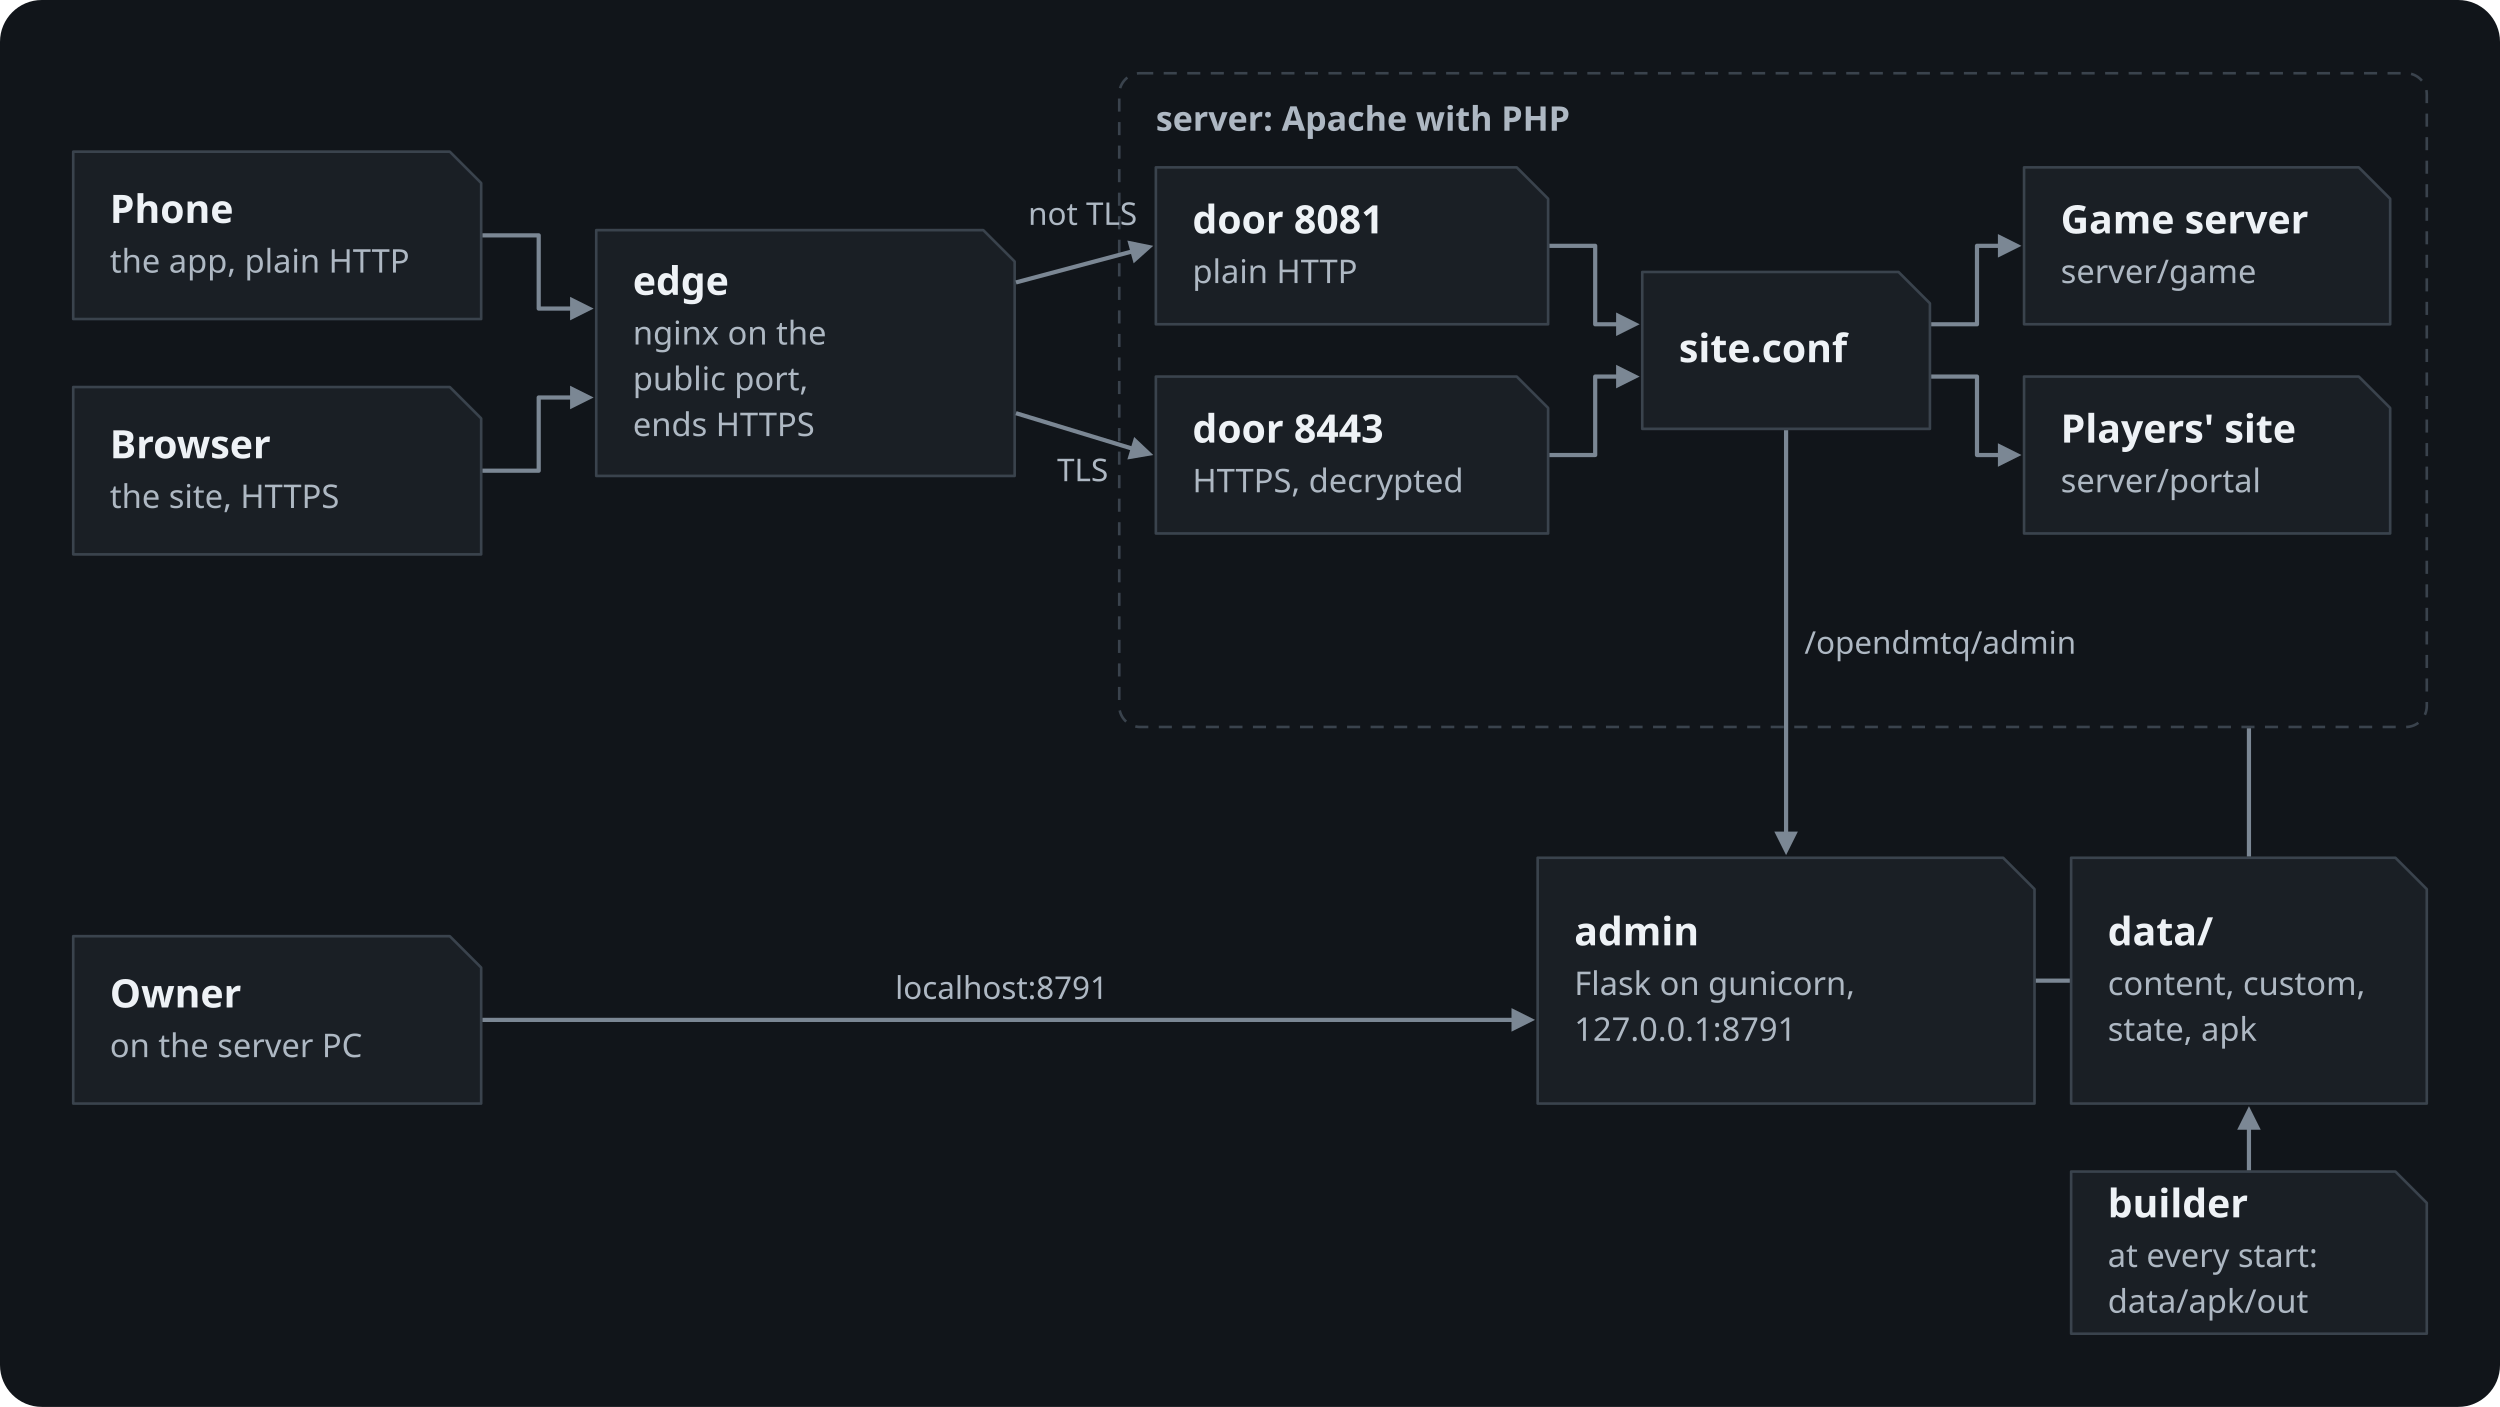
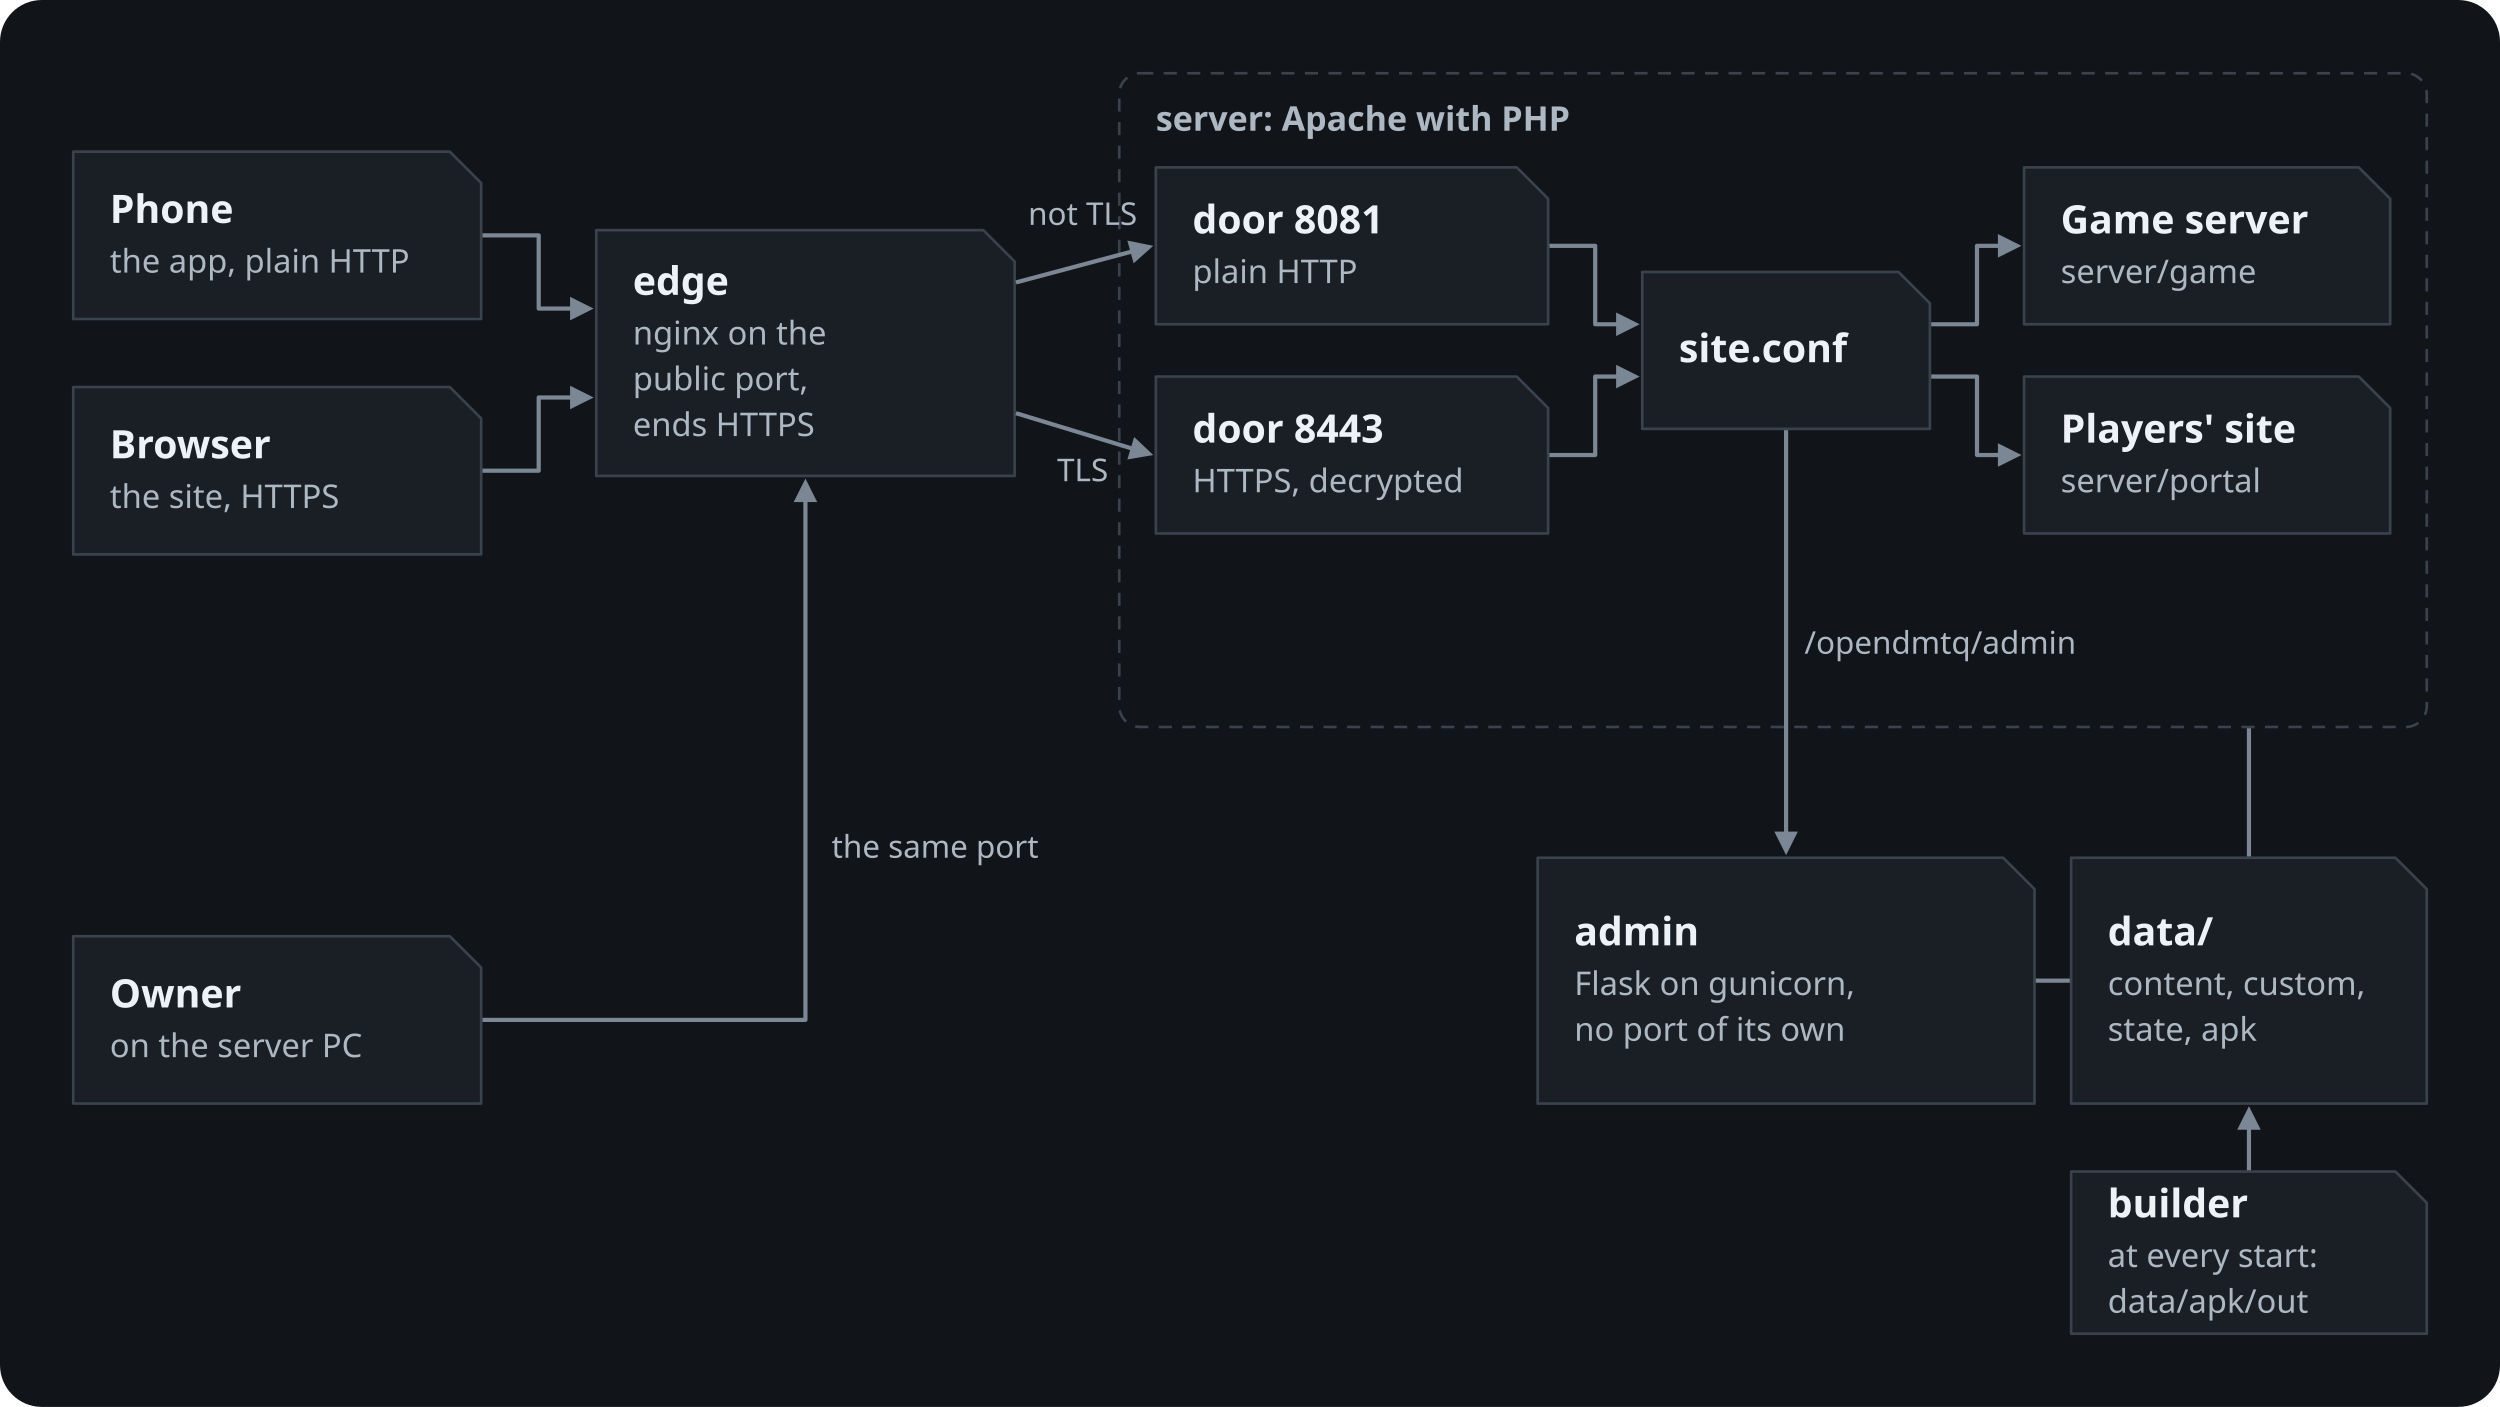
- <svg xmlns="http://www.w3.org/2000/svg" viewBox="-28 -28 956 538" width="956" height="538" font-family="-apple-system, BlinkMacSystemFont, 'Segoe UI', 'Noto Sans', 'Apple SD Gothic Neo', 'Malgun Gothic', 'Noto Sans KR', Helvetica, Arial, sans-serif" role="img" aria-label="The parts with Docker Compose. Phones (plain HTTP) and browsers (HTTPS) reach the edge, nginx on the one public port, which ends HTTPS and passes each connection to one of Apache's two doors; site.conf sends it to the game server, the players' site or, for /opendmtq/admin, the admin pages, which the owner also opens at localhost:8791. The game server, the site and the admin pages work on data/; the builder puts the app, and the PC client's installer beside it, in data/apk/out at every start">
+ <svg xmlns="http://www.w3.org/2000/svg" viewBox="-28 -28 956 538" width="956" height="538" font-family="-apple-system, BlinkMacSystemFont, 'Segoe UI', 'Noto Sans', 'Apple SD Gothic Neo', 'Malgun Gothic', 'Noto Sans KR', Helvetica, Arial, sans-serif" role="img" aria-label="The parts with Docker Compose. Phones (plain HTTP) and browsers (HTTPS) reach the edge, nginx on the one public port, which ends HTTPS and passes each connection to one of Apache's two doors; site.conf sends it to the game server, the players' site or, for /opendmtq/admin, the admin pages, on the same port: the owner opens them there too. The game server, the site and the admin pages work on data/; the builder puts the app, and the PC client's installer beside it, in data/apk/out at every start">
  <rect x="-28" y="-28" width="956" height="538" rx="16" fill="#11151a" />
  <path d="M0,30 H144 L156,42 V94 H0 Z" fill="#1a1f25" stroke="#3a434d" stroke-width="1" stroke-linejoin="round" />
  <text x="14" y="57.25" font-size="15" font-weight="600" fill="#eef2f6" text-anchor="start" data-box="14,142">Phone</text>
  <text x="14" y="76.25" font-size="12.5" fill="#aeb8c3" text-anchor="start" data-box="14,142">the app, plain HTTP</text>
  <path d="M0,120 H144 L156,132 V184 H0 Z" fill="#1a1f25" stroke="#3a434d" stroke-width="1" stroke-linejoin="round" />
  <text x="14" y="147.25" font-size="15" font-weight="600" fill="#eef2f6" text-anchor="start" data-box="14,142">Browser</text>
  <text x="14" y="166.25" font-size="12.5" fill="#aeb8c3" text-anchor="start" data-box="14,142">the site, HTTPS</text>
  <path d="M0,330 H144 L156,342 V394 H0 Z" fill="#1a1f25" stroke="#3a434d" stroke-width="1" stroke-linejoin="round" />
  <text x="14" y="357.25" font-size="15" font-weight="600" fill="#eef2f6" text-anchor="start" data-box="14,142">Owner</text>
  <text x="14" y="376.25" font-size="12.5" fill="#aeb8c3" text-anchor="start" data-box="14,142">on the server PC</text>
  <path d="M200,60 H348 L360,72 V154 H200 Z" fill="#1a1f25" stroke="#3a434d" stroke-width="1" stroke-linejoin="round" />
  <text x="214" y="84.75" font-size="15" font-weight="600" fill="#eef2f6" text-anchor="start" data-box="214,346">edge</text>
  <text x="214" y="103.75" font-size="12.5" fill="#aeb8c3" text-anchor="start" data-box="214,346">nginx on the</text>
  <text x="214" y="121.25" font-size="12.5" fill="#aeb8c3" text-anchor="start" data-box="214,346">public port,</text>
  <text x="214" y="138.75" font-size="12.5" fill="#aeb8c3" text-anchor="start" data-box="214,346">ends HTTPS</text>
  <path d="M156.5,62 L178,62 L178,90 L192,90" fill="none" stroke="#7b8794" stroke-width="1.6" stroke-linejoin="round" />
  <path d="M199,90 L190.0,94.5 L190.0,85.5 Z" fill="#7b8794" data-tip="199,90" />
  <path d="M156.5,152 L178,152 L178,124 L192,124" fill="none" stroke="#7b8794" stroke-width="1.6" stroke-linejoin="round" />
  <path d="M199,124 L190.0,128.5 L190.0,119.5 Z" fill="#7b8794" data-tip="199,124" />
  <rect x="400" y="0" width="500" height="250" rx="8" fill="#11151a" stroke="#3a434d" stroke-width="1" stroke-dasharray="5 4" />
  <text x="414" y="22" font-size="13" font-weight="600" fill="#aeb8c3" text-anchor="start" data-box="414,886">server: Apache with PHP</text>
  <path d="M414,36 H552 L564,48 V96 H414 Z" fill="#1a1f25" stroke="#3a434d" stroke-width="1" stroke-linejoin="round" />
  <text x="428" y="61.25" font-size="15" font-weight="600" fill="#eef2f6" text-anchor="start" data-box="428,550">door 8081</text>
  <text x="428" y="80.25" font-size="12.5" fill="#aeb8c3" text-anchor="start" data-box="428,550">plain HTTP</text>
  <path d="M414,116 H552 L564,128 V176 H414 Z" fill="#1a1f25" stroke="#3a434d" stroke-width="1" stroke-linejoin="round" />
  <text x="428" y="141.25" font-size="15" font-weight="600" fill="#eef2f6" text-anchor="start" data-box="428,550">door 8443</text>
  <text x="428" y="160.25" font-size="12.5" fill="#aeb8c3" text-anchor="start" data-box="428,550">HTTPS, decrypted</text>
  <path d="M360.5,80 L406.236,67.804" fill="none" stroke="#7b8794" stroke-width="1.6" stroke-linejoin="round" />
  <path d="M413,66 L405.5,72.7 L403.1,64.0 Z" fill="#7b8794" data-tip="413,66" />
  <text x="386" y="58" font-size="12" fill="#aeb8c3" text-anchor="middle" data-box="362,412">not TLS</text>
  <path d="M360.5,130 L406.304,143.959" fill="none" stroke="#7b8794" stroke-width="1.6" stroke-linejoin="round" />
  <path d="M413,146 L403.1,147.7 L405.7,139.1 Z" fill="#7b8794" data-tip="413,146" />
  <text x="386" y="156" font-size="12" fill="#aeb8c3" text-anchor="middle" data-box="362,412">TLS</text>
  <path d="M600,76 H698 L710,88 V136 H600 Z" fill="#1a1f25" stroke="#3a434d" stroke-width="1" stroke-linejoin="round" />
  <text x="614" y="110.5" font-size="15" font-weight="600" fill="#eef2f6" text-anchor="start" data-box="614,696">site.conf</text>
  <path d="M564.5,66 L582,66 L582,96 L592,96" fill="none" stroke="#7b8794" stroke-width="1.6" stroke-linejoin="round" />
  <path d="M599,96 L590.0,100.5 L590.0,91.5 Z" fill="#7b8794" data-tip="599,96" />
  <path d="M564.5,146 L582,146 L582,116 L592,116" fill="none" stroke="#7b8794" stroke-width="1.6" stroke-linejoin="round" />
  <path d="M599,116 L590.0,120.5 L590.0,111.5 Z" fill="#7b8794" data-tip="599,116" />
  <path d="M746,36 H874 L886,48 V96 H746 Z" fill="#1a1f25" stroke="#3a434d" stroke-width="1" stroke-linejoin="round" />
  <text x="760" y="61.25" font-size="15" font-weight="600" fill="#eef2f6" text-anchor="start" data-box="760,872">Game server</text>
  <text x="760" y="80.25" font-size="12.5" fill="#aeb8c3" text-anchor="start" data-box="760,872">server/game</text>
  <path d="M746,116 H874 L886,128 V176 H746 Z" fill="#1a1f25" stroke="#3a434d" stroke-width="1" stroke-linejoin="round" />
  <text x="760" y="141.25" font-size="15" font-weight="600" fill="#eef2f6" text-anchor="start" data-box="760,872">Players' site</text>
  <text x="760" y="160.25" font-size="12.5" fill="#aeb8c3" text-anchor="start" data-box="760,872">server/portal</text>
  <path d="M710.5,96 L728,96 L728,66 L738,66" fill="none" stroke="#7b8794" stroke-width="1.6" stroke-linejoin="round" />
  <path d="M745,66 L736.0,70.5 L736.0,61.5 Z" fill="#7b8794" data-tip="745,66" />
  <path d="M710.5,116 L728,116 L728,146 L738,146" fill="none" stroke="#7b8794" stroke-width="1.6" stroke-linejoin="round" />
  <path d="M745,146 L736.0,150.5 L736.0,141.5 Z" fill="#7b8794" data-tip="745,146" />
  <path d="M560,300 H738 L750,312 V394 H560 Z" fill="#1a1f25" stroke="#3a434d" stroke-width="1" stroke-linejoin="round" />
  <text x="574" y="333.5" font-size="15" font-weight="600" fill="#eef2f6" text-anchor="start" data-box="574,736">admin</text>
  <text x="574" y="352.5" font-size="12.5" fill="#aeb8c3" text-anchor="start" data-box="574,736">Flask on gunicorn,</text>
-   <text x="574" y="370" font-size="12.5" fill="#aeb8c3" text-anchor="start" data-box="574,736">127.0.0.1:8791</text>
+   <text x="574" y="370" font-size="12.5" fill="#aeb8c3" text-anchor="start" data-box="574,736">no port of its own</text>
  <path d="M655,136.5 L655,292" fill="none" stroke="#7b8794" stroke-width="1.6" stroke-linejoin="round" />
  <path d="M655,299 L650.5,290.0 L659.5,290.0 Z" fill="#7b8794" data-tip="655,299" />
  <text x="662" y="222" font-size="12" fill="#aeb8c3" text-anchor="start" data-box="662,790">/opendmtq/admin</text>
-   <path d="M156.5,362 L552,362" fill="none" stroke="#7b8794" stroke-width="1.6" stroke-linejoin="round" />
-   <path d="M559,362 L550.0,366.5 L550.0,357.5 Z" fill="#7b8794" data-tip="559,362" />
-   <text x="355" y="354" font-size="12" fill="#aeb8c3" text-anchor="middle" data-box="160,550">localhost:8791</text>
+   <path d="M156.5,362 L280,362 L280,162" fill="none" stroke="#7b8794" stroke-width="1.6" stroke-linejoin="round" />
+   <path d="M280,155 L275.5,164.0 L284.5,164.0 Z" fill="#7b8794" data-tip="280,155" />
+   <text x="290" y="300" font-size="12" fill="#aeb8c3" text-anchor="start" data-box="290,420">the same port</text>
  <path d="M764,300 H888 L900,312 V394 H764 Z" fill="#1a1f25" stroke="#3a434d" stroke-width="1" stroke-linejoin="round" />
  <text x="778" y="333.5" font-size="15" font-weight="600" fill="#eef2f6" text-anchor="start" data-box="778,886">data/</text>
  <text x="778" y="352.5" font-size="12.5" fill="#aeb8c3" text-anchor="start" data-box="778,886">content, custom,</text>
  <text x="778" y="370" font-size="12.5" fill="#aeb8c3" text-anchor="start" data-box="778,886">state, apk</text>
  <path d="M832,250.5 L832,299.5" fill="none" stroke="#7b8794" stroke-width="1.6" />
  <path d="M750.5,347 L763.5,347" fill="none" stroke="#7b8794" stroke-width="1.6" />
  <path d="M764,420 H888 L900,432 V482 H764 Z" fill="#1a1f25" stroke="#3a434d" stroke-width="1" stroke-linejoin="round" />
  <text x="778" y="437.5" font-size="15" font-weight="600" fill="#eef2f6" text-anchor="start" data-box="778,886">builder</text>
  <text x="778" y="456.5" font-size="12.5" fill="#aeb8c3" text-anchor="start" data-box="778,886">at every start:</text>
  <text x="778" y="474" font-size="12.5" fill="#aeb8c3" text-anchor="start" data-box="778,886">data/apk/out</text>
  <path d="M832,419.5 L832,402" fill="none" stroke="#7b8794" stroke-width="1.6" stroke-linejoin="round" />
  <path d="M832,395 L836.5,404.0 L827.5,404.0 Z" fill="#7b8794" data-tip="832,395" />
</svg>
